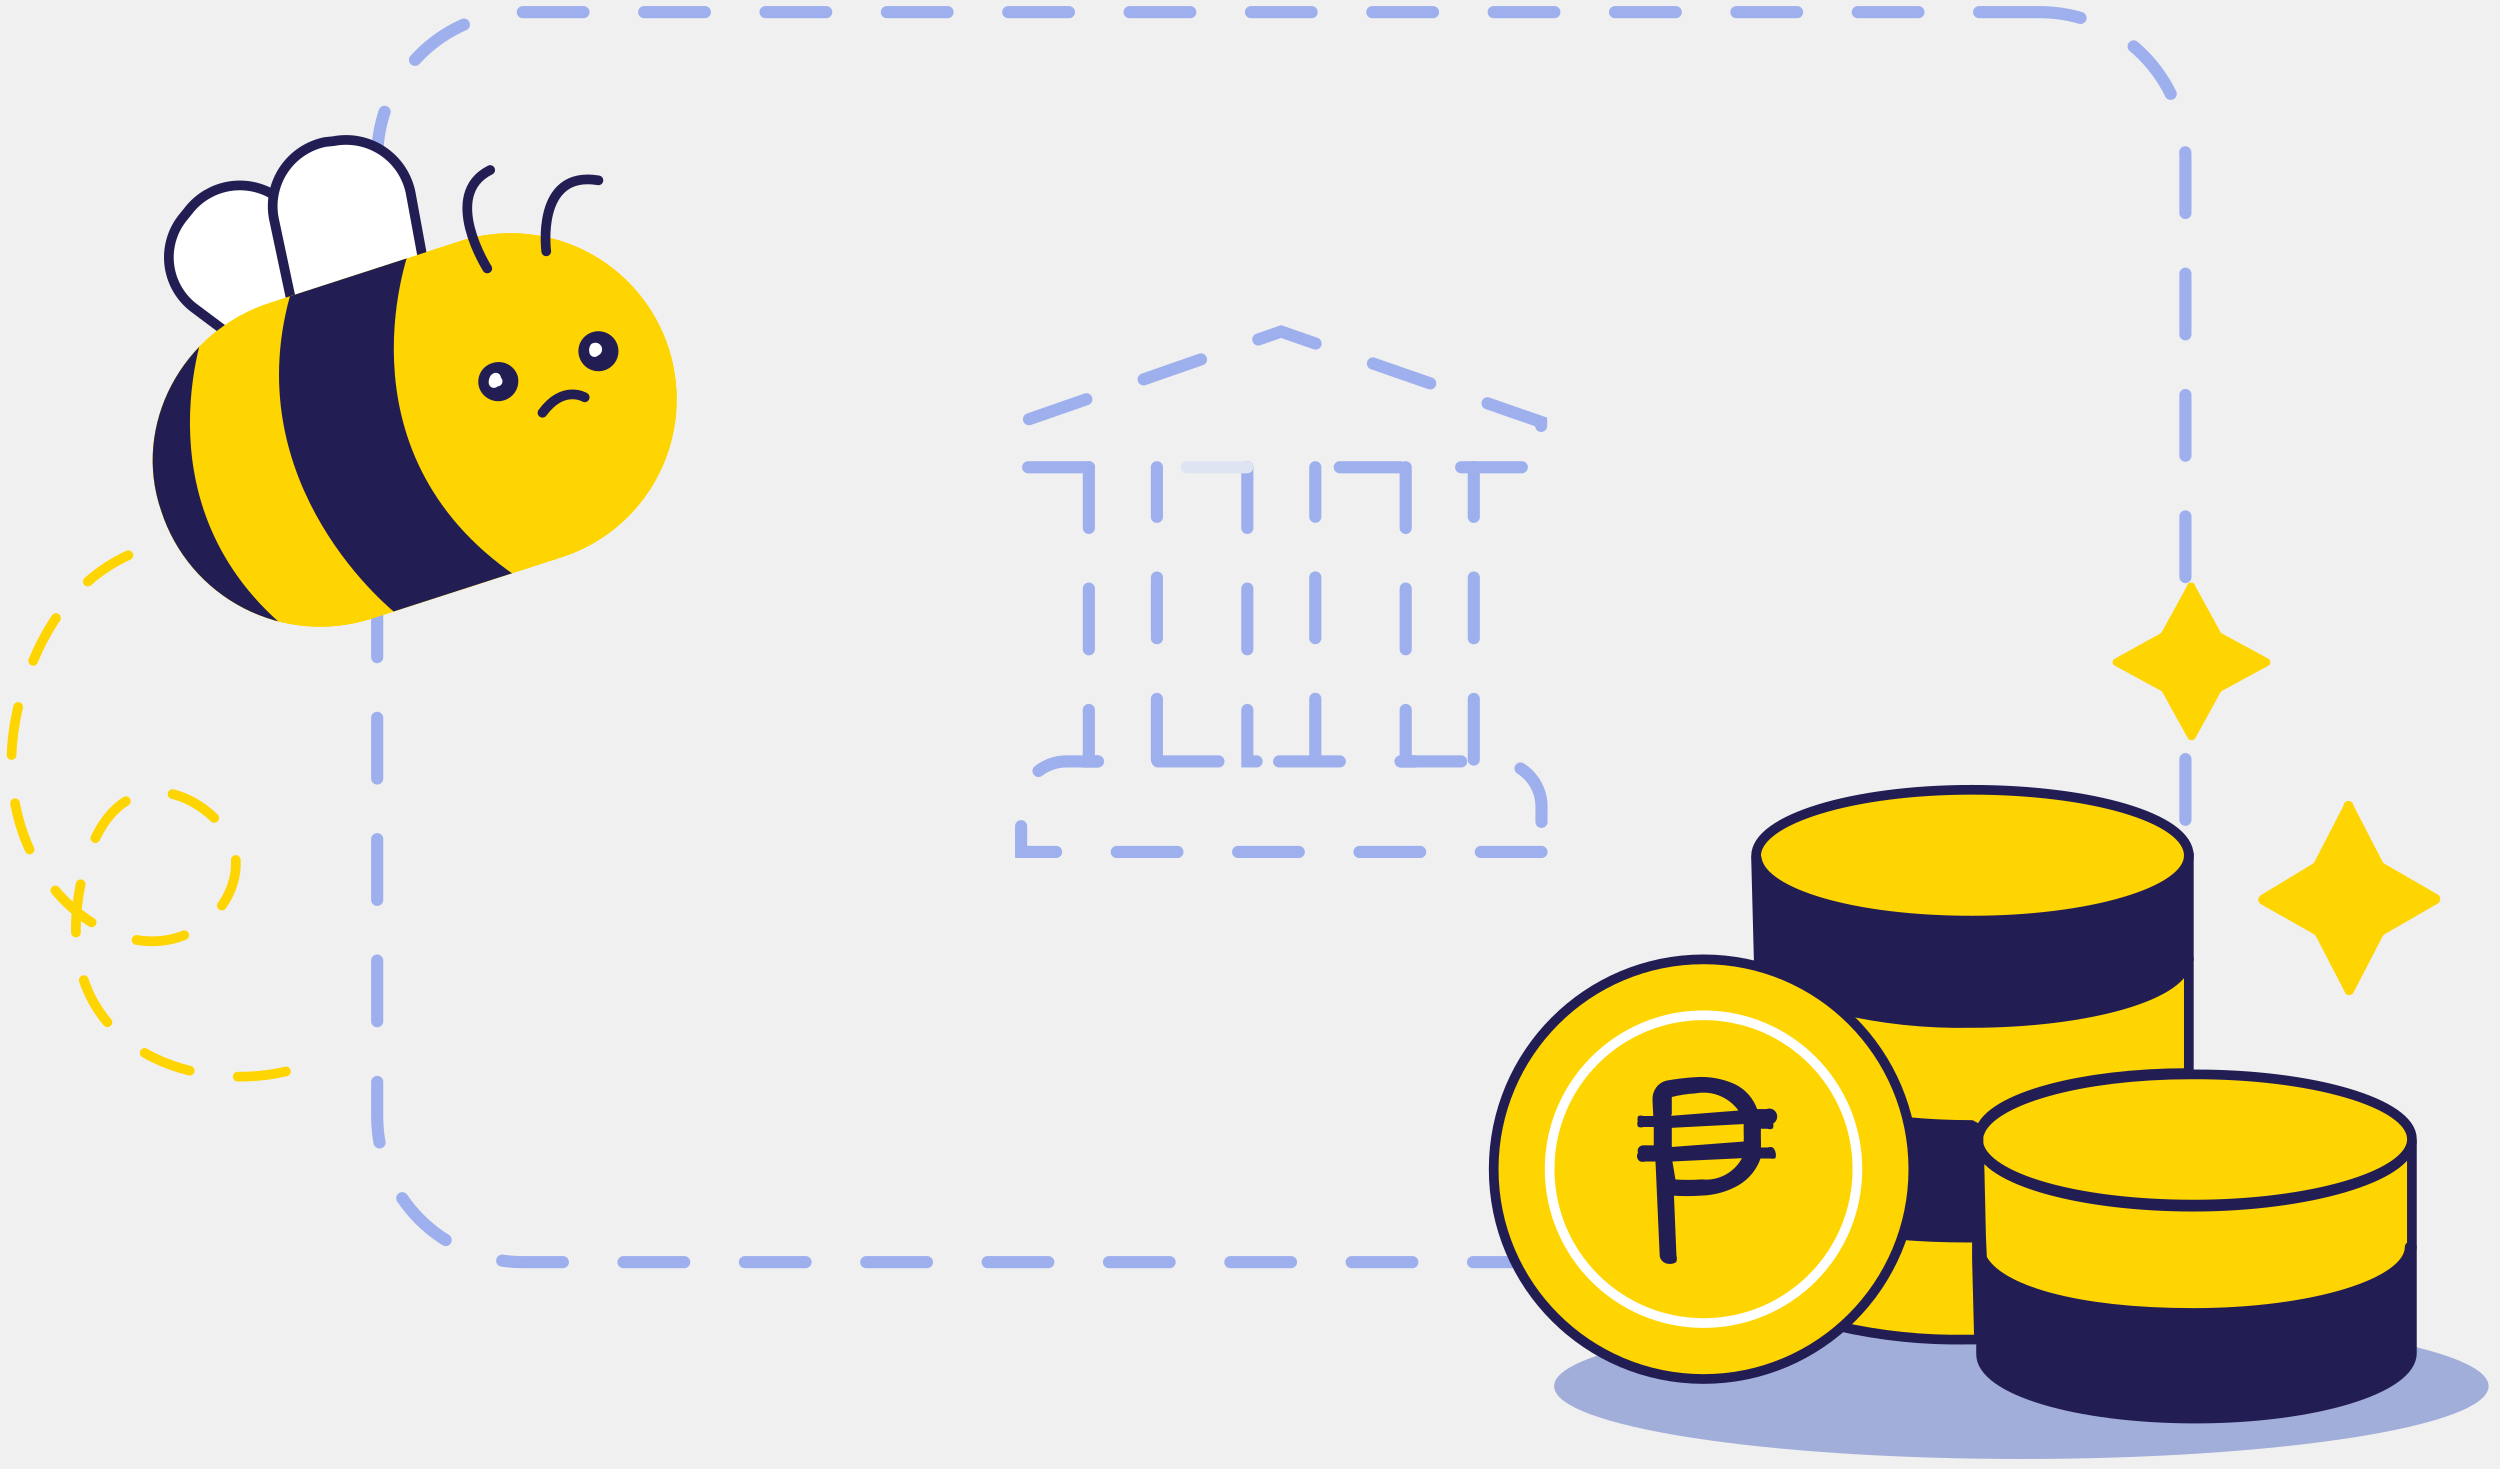
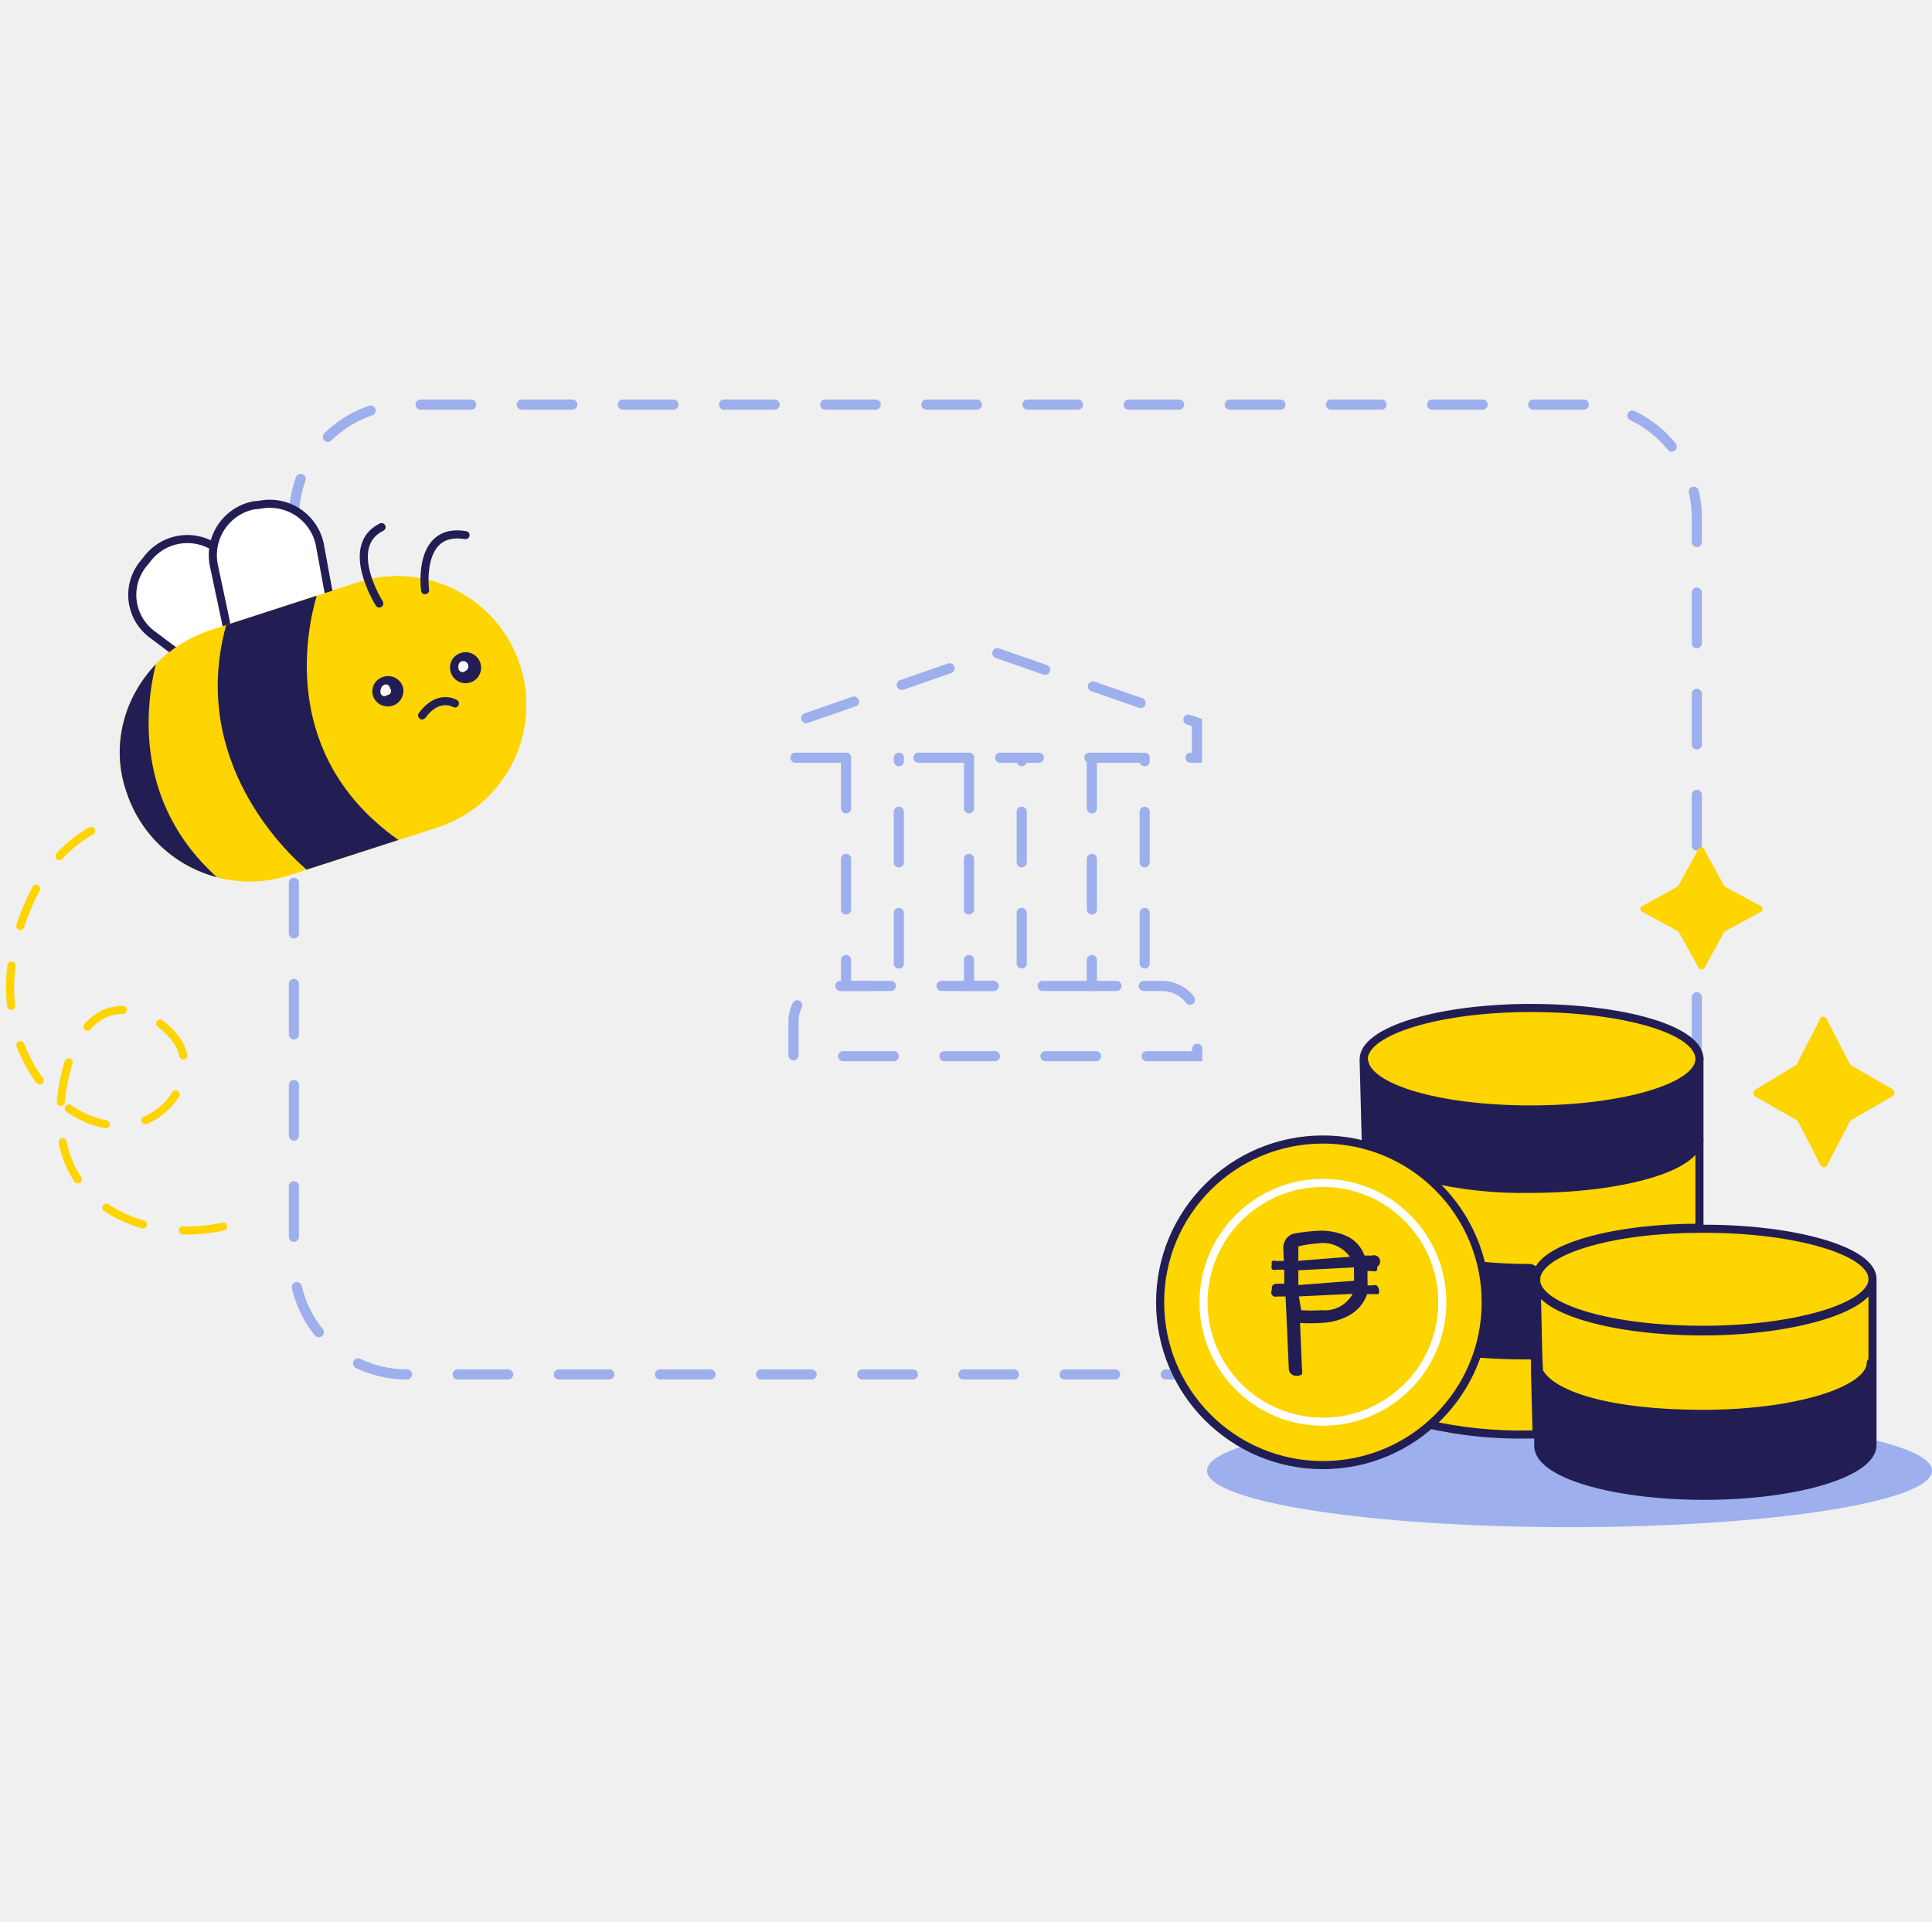
- <svg xmlns="http://www.w3.org/2000/svg" width="206" height="121" viewBox="0 0 206 121" fill="none">
-   <path d="M168.08 1H43.08C36.453 1 31.08 6.373 31.08 13V92C31.08 98.627 36.453 104 43.08 104H168.08C174.708 104 180.08 98.627 180.08 92V13C180.08 6.373 174.708 1 168.08 1Z" stroke="#9DAFED" stroke-linecap="round" stroke-dasharray="5 5" />
-   <path d="M89.72 38.5H84.14V34.77L105.56 27.32L126.99 34.77V38.5H106.09" stroke="#9DAFED" stroke-linecap="round" stroke-dasharray="5 5" />
-   <path d="M127.02 70.2H84.14V66.43C84.144 65.939 84.246 65.452 84.44 65C84.631 64.55 84.909 64.141 85.26 63.8C85.615 63.457 86.033 63.185 86.49 63C86.946 62.825 87.431 62.736 87.92 62.74H123.25C123.74 62.739 124.225 62.831 124.68 63.01C125.136 63.19 125.55 63.458 125.9 63.8C126.249 64.143 126.527 64.551 126.72 65C126.918 65.451 127.02 65.938 127.02 66.43V70.2Z" stroke="#9DAFED" stroke-linecap="round" stroke-dasharray="5 5" />
-   <path d="M89.72 38.5V62.74H95.33V38.5" stroke="#9DAFED" stroke-linecap="round" stroke-dasharray="5 5" />
-   <path d="M102.78 38.5V62.74H108.38V38.5" stroke="#9DAFED" stroke-linecap="round" stroke-dasharray="5 5" />
-   <path d="M115.83 38.5V62.74H121.44V38.5" stroke="#9DAFED" stroke-linecap="round" stroke-dasharray="5 5" />
-   <path d="M23.56 88.29C15.76 90.12 4.06 86.29 6.61 73.04C8.61 62.64 15.53 64.43 18.54 68.39C20.32 70.72 19.41 74.63 16.13 76.59C8.99 80.85 -3.07 70.59 2.26 55.67C4.48 49.5 8.07 46.61 11.67 45.3" stroke="#FED401" stroke-width="0.8" stroke-linecap="round" stroke-dasharray="4 4" />
-   <path d="M22.29 24.93L37.72 19.93C39.441 19.352 41.26 19.122 43.07 19.253C44.881 19.385 46.647 19.875 48.266 20.696C49.885 21.517 51.324 22.652 52.5 24.035C53.676 25.419 54.565 27.022 55.115 28.752C55.666 30.482 55.866 32.304 55.705 34.112C55.543 35.92 55.024 37.678 54.176 39.283C53.329 40.889 52.17 42.309 50.769 43.463C49.367 44.616 47.749 45.478 46.01 46L30.56 50.99C27.088 52.097 23.319 51.782 20.08 50.113C16.84 48.445 14.395 45.559 13.28 42.09C10.85 35.06 14.96 27.27 22.29 24.93Z" fill="#FED401" />
-   <path d="M30.28 29.33L30.81 28.82C31.231 28.266 31.538 27.633 31.712 26.959C31.886 26.285 31.923 25.582 31.823 24.893C31.722 24.204 31.485 23.543 31.126 22.946C30.767 22.35 30.292 21.831 29.73 21.42L22.95 16.33C21.816 15.489 20.395 15.131 18.998 15.333C17.6 15.536 16.34 16.282 15.49 17.41L14.98 18.04C14.559 18.594 14.253 19.226 14.079 19.899C13.905 20.572 13.868 21.274 13.968 21.962C14.069 22.65 14.306 23.311 14.665 23.907C15.024 24.502 15.498 25.02 16.06 25.43L22.84 30.5C23.983 31.328 25.407 31.669 26.802 31.45C28.196 31.231 29.446 30.469 30.28 29.33Z" fill="white" stroke="#221E54" stroke-width="0.8" stroke-miterlimit="10" stroke-linecap="round" />
-   <path d="M30.4 30.5L31.09 30.43C32.488 30.152 33.72 29.333 34.518 28.151C35.316 26.97 35.615 25.521 35.35 24.12L33.83 15.85C33.538 14.454 32.709 13.228 31.52 12.438C30.332 11.648 28.881 11.358 27.48 11.63L26.79 11.7C25.402 11.983 24.181 12.8 23.39 13.975C22.599 15.149 22.301 16.588 22.56 17.98L24.31 26.23C24.413 26.918 24.655 27.578 25.021 28.17C25.387 28.762 25.869 29.273 26.439 29.672C27.008 30.072 27.653 30.351 28.334 30.493C29.015 30.636 29.718 30.638 30.4 30.5Z" fill="white" stroke="#221E54" stroke-width="0.8" stroke-miterlimit="10" stroke-linecap="round" />
-   <path d="M22.29 24.93L37.72 19.93C39.441 19.352 41.26 19.122 43.07 19.253C44.881 19.385 46.647 19.875 48.266 20.696C49.885 21.517 51.324 22.652 52.5 24.035C53.676 25.419 54.565 27.022 55.115 28.752C55.666 30.482 55.866 32.304 55.705 34.112C55.543 35.92 55.024 37.678 54.176 39.283C53.329 40.889 52.17 42.309 50.769 43.463C49.367 44.616 47.749 45.478 46.01 46L30.56 50.99C27.088 52.097 23.319 51.782 20.08 50.113C16.84 48.445 14.395 45.559 13.28 42.09C10.85 35.06 14.96 27.27 22.29 24.93Z" fill="#FED401" />
-   <mask id="mask0" mask-type="alpha" maskUnits="userSpaceOnUse" x="12" y="19" width="44" height="33">
-     <path d="M22.29 24.93L37.72 19.93C39.441 19.351 41.26 19.121 43.07 19.253C44.881 19.384 46.647 19.875 48.266 20.696C49.885 21.517 51.324 22.652 52.5 24.035C53.676 25.418 54.565 27.021 55.115 28.751C55.665 30.481 55.866 32.303 55.705 34.111C55.543 35.92 55.024 37.678 54.176 39.283C53.329 40.888 52.17 42.309 50.769 43.462C49.366 44.615 47.749 45.478 46.01 46L30.56 50.99C27.088 52.097 23.319 51.781 20.08 50.113C16.84 48.444 14.395 45.559 13.28 42.09C10.85 35.06 14.96 27.27 22.29 24.93Z" fill="#FED401" />
-   </mask>
-   <g mask="url(#mask0)">
-     <path d="M33.9 20.08C33.9 20.08 27.21 37.02 42.56 47.5L32.76 50.66C32.76 50.66 19.02 40.02 24.13 23.59C24.34 23.34 33.91 20.2 33.9 20.08Z" fill="#221E54" />
-     <path d="M17.08 26.37C17.08 26.37 10.47 42.95 25.69 53.37L15.89 56.5C15.89 56.5 2.17 45.97 7.31 29.88C7.41 29.64 17.23 26.7 17.08 26.37Z" fill="#221E54" />
-   </g>
-   <path d="M48.18 32.74C48.18 32.74 46.41 31.67 44.7 34.01" stroke="#221E54" stroke-width="0.8" stroke-miterlimit="10" stroke-linecap="round" />
-   <path d="M39.5 31.99C39.651 32.386 39.948 32.709 40.329 32.893C40.711 33.078 41.148 33.109 41.552 32.981C41.956 32.853 42.296 32.576 42.502 32.206C42.708 31.836 42.764 31.401 42.66 30.99C42.596 30.78 42.49 30.585 42.348 30.416C42.207 30.248 42.033 30.11 41.837 30.01C41.641 29.91 41.427 29.851 41.208 29.835C40.988 29.82 40.768 29.849 40.56 29.92C40.351 29.981 40.157 30.084 39.989 30.223C39.821 30.361 39.684 30.533 39.584 30.727C39.485 30.921 39.426 31.133 39.412 31.35C39.398 31.567 39.428 31.785 39.5 31.99Z" fill="#221E54" />
-   <path d="M40.27 31.56C40.275 31.642 40.304 31.721 40.353 31.787C40.402 31.854 40.468 31.905 40.545 31.934C40.622 31.964 40.706 31.971 40.787 31.954C40.867 31.937 40.941 31.898 41 31.84C41.083 31.837 41.162 31.811 41.229 31.763C41.296 31.715 41.348 31.649 41.378 31.572C41.408 31.496 41.414 31.412 41.397 31.331C41.38 31.251 41.339 31.177 41.28 31.12C41.275 31.038 41.246 30.959 41.197 30.892C41.149 30.826 41.082 30.775 41.005 30.746C40.928 30.716 40.844 30.709 40.764 30.726C40.683 30.743 40.609 30.782 40.55 30.84C40.44 30.86 40.24 31.22 40.27 31.56Z" fill="white" />
-   <path d="M47.74 29.44C47.839 29.751 48.028 30.026 48.283 30.23C48.538 30.434 48.847 30.558 49.173 30.585C49.498 30.613 49.825 30.544 50.11 30.386C50.396 30.228 50.629 29.989 50.779 29.699C50.929 29.409 50.989 29.081 50.953 28.757C50.916 28.432 50.784 28.126 50.573 27.876C50.362 27.627 50.082 27.446 49.769 27.356C49.455 27.265 49.121 27.27 48.81 27.37C48.603 27.434 48.41 27.538 48.243 27.677C48.077 27.816 47.94 27.987 47.84 28.18C47.74 28.373 47.68 28.584 47.663 28.8C47.646 29.016 47.672 29.234 47.74 29.44Z" fill="#221E54" />
-   <path d="M48.56 29.02C48.567 29.101 48.597 29.179 48.647 29.244C48.696 29.309 48.763 29.358 48.84 29.387C48.916 29.415 48.999 29.421 49.079 29.404C49.159 29.387 49.232 29.347 49.29 29.29C49.356 29.26 49.415 29.218 49.464 29.166C49.514 29.113 49.552 29.052 49.578 28.984C49.603 28.917 49.615 28.845 49.613 28.773C49.611 28.701 49.595 28.631 49.565 28.565C49.536 28.499 49.493 28.44 49.441 28.391C49.389 28.341 49.327 28.303 49.26 28.277C49.192 28.252 49.121 28.24 49.049 28.242C48.977 28.244 48.906 28.26 48.84 28.29C48.67 28.31 48.48 28.67 48.56 29.02Z" fill="white" />
-   <path d="M45.01 20.71C45.01 20.71 44.11 13.99 49.31 14.86" stroke="#221E54" stroke-width="0.8" stroke-miterlimit="10" stroke-linecap="round" />
-   <path d="M40.15 22.12C40.15 22.12 36.29 16.04 40.39 14.01" stroke="#221E54" stroke-width="0.8" stroke-miterlimit="10" stroke-linecap="round" />
-   <path d="M166.56 120.22C187.82 120.22 205.06 117.54 205.06 114.22C205.06 110.9 187.82 108.22 166.56 108.22C145.3 108.22 128.06 110.91 128.06 114.22C128.06 117.53 145.32 120.22 166.56 120.22Z" fill="#A1AED9" />
-   <path d="M198.74 102.83V111.5C198.74 114.44 190.74 116.89 180.9 116.89C171.06 116.89 163.24 114.52 163.24 111.58V110.58L163.07 103.72H163.15C164.49 106.25 171.82 108.21 180.65 108.21C189.48 108.21 198.56 105.77 198.56 102.83H198.74Z" fill="#221E54" stroke="#221E54" stroke-width="0.8" stroke-linecap="round" stroke-linejoin="round" />
-   <path d="M180.36 70.4V79.03H180.2C180.2 82.03 172.02 84.44 162.36 84.44C158.609 84.53 154.862 84.117 151.22 83.21L151.05 83.38C149.236 81.894 147.165 80.751 144.94 80.01V79.85L144.7 70.73C145.27 73.52 152.95 75.73 162.28 75.73C171.61 75.73 180.2 73.35 180.2 70.39L180.36 70.4Z" fill="#221E54" stroke="#221E54" stroke-width="0.8" stroke-linecap="round" stroke-linejoin="round" />
-   <path d="M180.36 70.5C180.36 73.5 172.19 75.86 162.45 75.86C152.71 75.86 145.36 73.63 144.78 70.86C144.78 70.77 144.7 70.61 144.7 70.53C144.7 67.53 152.62 65.08 162.45 65.08C172.28 65.08 180.36 67.39 180.36 70.5Z" fill="#FED401" stroke="#221E54" stroke-width="0.8" stroke-linecap="round" stroke-linejoin="round" />
-   <path d="M163.32 103.68L163.24 101.87L163.07 94.43C163.65 97.24 171.36 99.43 180.74 99.43C190.12 99.43 198.4 97.03 198.65 94.14H198.74V102.74H198.56C198.56 105.74 190.56 108.19 180.73 108.19C170.9 108.19 164.65 106.25 163.32 103.68Z" fill="#FED401" stroke="#221E54" stroke-width="0.8" stroke-linecap="round" stroke-linejoin="round" />
-   <path d="M151.18 109.04C153.413 107.078 155.092 104.564 156.05 101.75H156.46C158.28 101.9 160.1 101.98 162.08 101.98H162.9V103.73L163.07 110.38H162.16C158.552 110.451 154.948 110.078 151.43 109.27L151.18 109.04Z" fill="#FED401" stroke="#221E54" stroke-width="0.8" stroke-linecap="round" stroke-linejoin="round" />
-   <path d="M162.92 93.16V93.6L163.07 101.75H162.31C160.527 101.756 158.744 101.666 156.97 101.48H156.56C157.086 99.63 157.345 97.714 157.33 95.79C157.317 94.525 157.19 93.263 156.95 92.02H157.33C158.991 92.197 160.66 92.284 162.33 92.28L163.01 92.72C162.952 92.859 162.921 93.009 162.92 93.16Z" fill="#221E54" stroke="#221E54" stroke-width="0.8" stroke-linecap="round" stroke-linejoin="round" />
-   <path d="M151.35 83.1C154.981 83.969 158.708 84.369 162.44 84.29C172.06 84.29 180.2 81.99 180.2 79.05H180.36V88.42C171.36 88.42 164.09 90.48 163.18 93.1L162.44 92.7C160.63 92.7 158.91 92.62 157.26 92.46H156.85C156.11 88.796 154.102 85.511 151.18 83.18L151.35 83.1Z" fill="#FED401" stroke="#221E54" stroke-width="0.8" stroke-linecap="round" stroke-linejoin="round" />
-   <path d="M198.74 93.85V94.02C198.49 96.89 190.42 99.26 180.74 99.26C171.06 99.26 163.61 97.05 163.03 94.26V93.85C163.018 93.683 163.046 93.515 163.11 93.36C164.03 90.66 171.43 88.53 180.49 88.53H180.74C190.56 88.5 198.74 90.9 198.74 93.85Z" fill="#FED401" stroke="#221E54" stroke-width="0.8" stroke-linecap="round" stroke-linejoin="round" />
-   <path d="M140.37 113.63C149.919 113.63 157.66 105.889 157.66 96.34C157.66 86.791 149.919 79.05 140.37 79.05C130.821 79.05 123.08 86.791 123.08 96.34C123.08 105.889 130.821 113.63 140.37 113.63Z" fill="#FED401" stroke="#221E54" stroke-width="0.8" />
-   <path d="M140.37 109.02C147.373 109.02 153.05 103.343 153.05 96.34C153.05 89.337 147.373 83.66 140.37 83.66C133.367 83.66 127.69 89.337 127.69 96.34C127.69 103.343 133.367 109.02 140.37 109.02Z" stroke="white" stroke-width="0.8" />
-   <path d="M193.93 66.38L196.32 71C196.36 71.073 196.419 71.135 196.49 71.18L200.87 73.71C200.932 73.75 200.984 73.805 201.02 73.87C201.059 73.933 201.08 74.006 201.08 74.08C201.08 74.154 201.059 74.227 201.02 74.29C200.984 74.355 200.932 74.409 200.87 74.45L196.49 76.98C196.419 77.024 196.36 77.086 196.32 77.16L193.93 81.78C193.901 81.846 193.852 81.902 193.79 81.94C193.727 81.979 193.654 81.999 193.58 81.999C193.506 81.999 193.433 81.979 193.37 81.94C193.308 81.902 193.26 81.846 193.23 81.78L190.84 77.16C190.8 77.086 190.741 77.024 190.67 76.98L186.29 74.5C186.228 74.46 186.177 74.405 186.14 74.34C186.101 74.277 186.081 74.204 186.081 74.13C186.081 74.056 186.101 73.983 186.14 73.92C186.177 73.855 186.228 73.8 186.29 73.76L190.56 71.18C190.631 71.138 190.687 71.075 190.72 71L193.11 66.38C193.114 66.278 193.157 66.181 193.23 66.11C193.303 66.04 193.399 66 193.5 66C193.552 65.999 193.603 66.008 193.651 66.027C193.699 66.046 193.743 66.074 193.78 66.11C193.822 66.142 193.857 66.183 193.883 66.23C193.909 66.276 193.925 66.327 193.93 66.38Z" fill="#FED401" />
-   <path d="M180.89 48.3L182.96 52.06C182.993 52.121 183.041 52.173 183.1 52.21L186.9 54.27C186.953 54.299 186.997 54.34 187.03 54.39C187.063 54.443 187.08 54.503 187.08 54.565C187.08 54.627 187.063 54.688 187.03 54.74C186.997 54.79 186.953 54.831 186.9 54.86L183.1 56.92C183.041 56.957 182.993 57.009 182.96 57.07L180.89 60.83C180.86 60.882 180.815 60.924 180.76 60.95C180.706 60.983 180.644 61 180.58 61C180.517 61 180.455 60.983 180.4 60.95C180.349 60.923 180.307 60.882 180.28 60.83L178.2 57.07C178.167 57.009 178.119 56.957 178.06 56.92L174.27 54.86C174.213 54.834 174.165 54.792 174.13 54.74C174.097 54.688 174.08 54.627 174.08 54.565C174.08 54.503 174.097 54.443 174.13 54.39C174.165 54.337 174.213 54.296 174.27 54.27L177.99 52.21C178.054 52.176 178.106 52.124 178.14 52.06L180.21 48.3C180.212 48.26 180.222 48.221 180.239 48.185C180.256 48.149 180.28 48.117 180.31 48.09C180.375 48.03 180.462 47.998 180.55 48C180.639 47.999 180.724 48.032 180.79 48.09C180.82 48.117 180.844 48.149 180.861 48.185C180.879 48.221 180.888 48.26 180.89 48.3Z" fill="#FED401" />
-   <path d="M102.78 38.5H95.33" stroke="#DFE4F3" stroke-linecap="round" stroke-dasharray="5 5" />
+ <svg xmlns="http://www.w3.org/2000/svg" width="191" height="190" viewBox="0 0 191 190" fill="none">
+   <path d="M156.578 40H40.225C34.056 40 29.055 45.001 29.055 51.17V124.705C29.055 130.874 34.056 135.875 40.225 135.875H156.578C162.747 135.875 167.748 130.874 167.748 124.705V51.17C167.748 45.001 162.747 40 156.578 40Z" stroke="#9DAFED" stroke-linecap="round" stroke-dasharray="5 5" />
+   <path d="M83.639 74.906H78.445V71.434L98.383 64.499L118.331 71.434V74.906H98.876" stroke="#9DAFED" stroke-linecap="round" stroke-dasharray="5 5" />
+   <path d="M118.359 104.413H78.445V100.904C78.448 100.446 78.543 99.994 78.724 99.573C78.901 99.153 79.161 98.774 79.487 98.456C79.818 98.136 80.206 97.884 80.632 97.711C81.057 97.548 81.508 97.466 81.963 97.469H114.849C115.305 97.468 115.757 97.553 116.18 97.721C116.604 97.887 116.99 98.138 117.316 98.456C117.64 98.775 117.9 99.155 118.079 99.573C118.263 99.993 118.358 100.446 118.359 100.904V104.413Z" stroke="#9DAFED" stroke-linecap="round" stroke-dasharray="5 5" />
+   <path d="M83.639 74.906V97.469H88.861V74.906" stroke="#9DAFED" stroke-linecap="round" stroke-dasharray="5 5" />
+   <path d="M95.795 74.906V97.469H101.008V74.906" stroke="#9DAFED" stroke-linecap="round" stroke-dasharray="5 5" />
+   <path d="M107.942 74.906V97.469H113.164V74.906" stroke="#9DAFED" stroke-linecap="round" stroke-dasharray="5 5" />
+   <path d="M22.056 121.251C14.795 122.955 3.905 119.39 6.278 107.056C8.14 97.376 14.581 99.042 17.383 102.728C19.04 104.897 18.193 108.536 15.14 110.361C8.494 114.326 -2.732 104.776 2.229 90.888C4.295 85.145 7.637 82.455 10.988 81.235" stroke="#FED401" stroke-width="0.8" stroke-linecap="round" stroke-dasharray="4 4" />
+   <path d="M20.873 62.275L35.236 57.621C36.838 57.082 38.531 56.868 40.216 56.99C41.901 57.113 43.545 57.57 45.052 58.334C46.559 59.098 47.899 60.155 48.994 61.442C50.088 62.729 50.916 64.222 51.428 65.832C51.94 67.442 52.126 69.138 51.976 70.821C51.826 72.504 51.343 74.141 50.554 75.635C49.765 77.129 48.687 78.452 47.382 79.525C46.077 80.599 44.571 81.401 42.953 81.887L28.571 86.532C25.34 87.562 21.831 87.269 18.816 85.716C15.801 84.163 13.524 81.477 12.487 78.248C10.225 71.704 14.05 64.453 20.873 62.275Z" fill="#FED401" />
+   <path d="M28.311 66.37L28.804 65.895C29.196 65.379 29.481 64.79 29.643 64.163C29.805 63.535 29.84 62.882 29.747 62.24C29.653 61.599 29.433 60.983 29.098 60.428C28.764 59.873 28.322 59.39 27.799 59.007L21.488 54.269C20.432 53.487 19.11 53.153 17.809 53.341C16.508 53.53 15.334 54.225 14.544 55.275L14.069 55.861C13.677 56.376 13.392 56.965 13.23 57.591C13.069 58.218 13.034 58.871 13.127 59.511C13.221 60.152 13.441 60.767 13.776 61.322C14.11 61.876 14.552 62.358 15.074 62.74L21.385 67.459C22.449 68.23 23.775 68.547 25.073 68.343C26.37 68.139 27.535 67.43 28.311 66.37V66.37Z" fill="white" stroke="#221E54" stroke-width="0.8" stroke-miterlimit="10" stroke-linecap="round" />
+   <path d="M28.422 67.459L29.064 67.394C30.366 67.135 31.513 66.373 32.255 65.273C32.998 64.173 33.276 62.824 33.03 61.52L31.615 53.822C31.343 52.523 30.571 51.382 29.465 50.647C28.359 49.911 27.008 49.641 25.704 49.894L25.062 49.96C23.77 50.223 22.634 50.983 21.897 52.077C21.161 53.17 20.883 54.509 21.125 55.805L22.753 63.484C22.849 64.125 23.074 64.739 23.415 65.29C23.756 65.841 24.204 66.317 24.735 66.688C25.265 67.06 25.865 67.32 26.499 67.453C27.133 67.585 27.787 67.587 28.422 67.459V67.459Z" fill="white" stroke="#221E54" stroke-width="0.8" stroke-miterlimit="10" stroke-linecap="round" />
+   <path d="M20.873 62.275L35.236 57.621C36.838 57.082 38.531 56.868 40.216 56.99C41.901 57.113 43.545 57.57 45.052 58.334C46.559 59.098 47.899 60.155 48.994 61.442C50.088 62.729 50.916 64.222 51.428 65.832C51.94 67.442 52.126 69.138 51.976 70.821C51.826 72.504 51.343 74.141 50.554 75.635C49.765 77.129 48.687 78.452 47.382 79.525C46.077 80.599 44.571 81.401 42.953 81.887L28.571 86.532C25.34 87.562 21.831 87.269 18.816 85.716C15.801 84.163 13.524 81.477 12.487 78.248C10.225 71.704 14.05 64.453 20.873 62.275Z" fill="#FED401" />
+   <path d="M21.452 86.724C20.546 86.487 19.662 86.151 18.816 85.715C15.801 84.162 13.524 81.477 12.487 78.247C10.939 73.771 12.241 68.964 15.401 65.676C14.387 69.811 13.242 79.355 21.452 86.724Z" fill="#221E54" />
+   <path d="M39.388 83.038L30.31 85.97C28.422 84.361 18.645 75.241 22.362 61.792L31.308 58.893C30.219 62.639 27.799 74.851 39.388 83.038Z" fill="#221E54" />
+   <path d="M44.973 69.544C44.973 69.544 43.325 68.548 41.733 70.726" stroke="#221E54" stroke-width="0.8" stroke-miterlimit="10" stroke-linecap="round" />
+   <path d="M36.893 68.846C37.033 69.215 37.31 69.516 37.665 69.687C38.02 69.859 38.427 69.888 38.803 69.769C39.179 69.65 39.495 69.392 39.687 69.047C39.879 68.703 39.931 68.298 39.834 67.915C39.774 67.72 39.676 67.538 39.544 67.382C39.412 67.225 39.251 67.096 39.068 67.003C38.886 66.91 38.687 66.855 38.482 66.841C38.278 66.826 38.073 66.853 37.88 66.919C37.685 66.976 37.504 67.072 37.348 67.201C37.192 67.33 37.064 67.49 36.971 67.67C36.879 67.851 36.824 68.048 36.811 68.25C36.797 68.453 36.825 68.655 36.893 68.846Z" fill="#221E54" />
+   <path d="M37.61 68.446C37.615 68.523 37.641 68.596 37.687 68.658C37.732 68.72 37.794 68.767 37.866 68.794C37.937 68.822 38.015 68.828 38.09 68.813C38.166 68.797 38.234 68.76 38.289 68.707C38.366 68.704 38.44 68.679 38.502 68.635C38.565 68.591 38.613 68.529 38.641 68.458C38.669 68.386 38.675 68.308 38.659 68.234C38.642 68.159 38.605 68.09 38.55 68.037C38.545 67.96 38.518 67.887 38.473 67.825C38.428 67.763 38.365 67.716 38.294 67.688C38.222 67.661 38.144 67.654 38.069 67.67C37.994 67.686 37.925 67.722 37.87 67.776C37.768 67.794 37.582 68.13 37.61 68.446Z" fill="white" />
+   <path d="M44.563 66.472C44.655 66.762 44.831 67.018 45.068 67.208C45.305 67.398 45.594 67.513 45.897 67.539C46.199 67.565 46.503 67.5 46.769 67.353C47.035 67.206 47.252 66.984 47.391 66.714C47.531 66.444 47.587 66.138 47.553 65.836C47.519 65.534 47.396 65.249 47.2 65.017C47.004 64.785 46.743 64.616 46.451 64.532C46.159 64.448 45.848 64.453 45.559 64.546C45.366 64.605 45.186 64.702 45.031 64.832C44.876 64.961 44.748 65.12 44.656 65.3C44.563 65.479 44.507 65.675 44.491 65.877C44.475 66.078 44.5 66.281 44.563 66.472Z" fill="#221E54" />
+   <path d="M45.326 66.082C45.333 66.158 45.361 66.23 45.407 66.29C45.453 66.351 45.515 66.397 45.586 66.423C45.657 66.45 45.735 66.455 45.809 66.439C45.883 66.423 45.952 66.386 46.006 66.333C46.067 66.306 46.122 66.266 46.168 66.218C46.214 66.169 46.25 66.112 46.273 66.049C46.297 65.986 46.308 65.919 46.306 65.852C46.304 65.785 46.289 65.719 46.262 65.658C46.234 65.597 46.195 65.542 46.146 65.496C46.097 65.45 46.04 65.414 45.977 65.391C45.914 65.367 45.848 65.356 45.781 65.358C45.714 65.36 45.648 65.375 45.587 65.402C45.428 65.421 45.252 65.756 45.326 66.082Z" fill="white" />
+   <path d="M42.022 58.347C42.022 58.347 41.184 52.092 46.024 52.901" stroke="#221E54" stroke-width="0.8" stroke-miterlimit="10" stroke-linecap="round" />
+   <path d="M37.498 59.659C37.498 59.659 33.905 53.999 37.721 52.11" stroke="#221E54" stroke-width="0.8" stroke-miterlimit="10" stroke-linecap="round" />
+   <path d="M155.163 150.973C174.953 150.973 191 148.478 191 145.388C191 142.297 174.953 139.803 155.163 139.803C135.374 139.803 119.327 142.307 119.327 145.388C119.327 148.469 135.393 150.973 155.163 150.973Z" fill="#9DAFED" />
+   <path d="M185.117 134.786V142.856C185.117 145.592 177.67 147.873 168.511 147.873C159.352 147.873 152.073 145.667 152.073 142.93V142L151.915 135.614H151.989C153.236 137.969 160.059 139.793 168.278 139.793C176.498 139.793 184.949 137.522 184.949 134.786H185.117Z" fill="#221E54" stroke="#221E54" stroke-width="0.8" stroke-linecap="round" stroke-linejoin="round" />
+   <path d="M168.009 104.599V112.632H167.86C167.86 115.425 160.246 117.668 151.254 117.668C147.762 117.752 144.274 117.367 140.884 116.523L140.726 116.681C139.038 115.298 137.11 114.234 135.039 113.544V113.395L134.815 104.906C135.346 107.503 142.495 109.56 151.179 109.56C159.864 109.56 167.86 107.345 167.86 104.59L168.009 104.599Z" fill="#221E54" stroke="#221E54" stroke-width="0.8" stroke-linecap="round" stroke-linejoin="round" />
+   <path d="M168.009 104.692C168.009 107.485 160.404 109.681 151.338 109.681C142.271 109.681 135.43 107.606 134.89 105.027C134.89 104.943 134.815 104.794 134.815 104.72C134.815 101.927 142.188 99.647 151.338 99.647C160.488 99.647 168.009 101.797 168.009 104.692Z" fill="#FED401" stroke="#221E54" stroke-width="0.8" stroke-linecap="round" stroke-linejoin="round" />
+   <path d="M152.147 135.577L152.073 133.892L151.915 126.967C152.454 129.582 159.631 131.621 168.362 131.621C177.093 131.621 184.801 129.387 185.033 126.697H185.117V134.702H184.949C184.949 137.494 177.503 139.775 168.353 139.775C159.203 139.775 153.385 137.969 152.147 135.577Z" fill="#FED401" stroke="#221E54" stroke-width="0.8" stroke-linecap="round" stroke-linejoin="round" />
+   <path d="M140.847 140.566C142.925 138.739 144.489 136.4 145.38 133.78H145.762C147.456 133.92 149.15 133.994 150.993 133.994H151.756V135.623L151.915 141.813H151.068C147.709 141.879 144.354 141.532 141.08 140.78L140.847 140.566Z" fill="#FED401" stroke="#221E54" stroke-width="0.8" stroke-linecap="round" stroke-linejoin="round" />
+   <path d="M151.775 125.785V126.194L151.915 133.781H151.207C149.547 133.786 147.888 133.702 146.237 133.529H145.855C146.344 131.807 146.586 130.023 146.572 128.233C146.56 127.055 146.441 125.88 146.218 124.724H146.572C148.118 124.888 149.671 124.969 151.226 124.966L151.859 125.375C151.804 125.505 151.776 125.644 151.775 125.785V125.785Z" fill="#221E54" stroke="#221E54" stroke-width="0.8" stroke-linecap="round" stroke-linejoin="round" />
+   <path d="M141.005 116.421C144.385 117.23 147.854 117.602 151.328 117.528C160.283 117.528 167.86 115.387 167.86 112.651H168.009V121.373C159.631 121.373 152.864 123.29 152.017 125.729L151.328 125.357C149.643 125.357 148.042 125.282 146.507 125.133H146.125C145.436 121.723 143.567 118.665 140.847 116.495L141.005 116.421Z" fill="#FED401" stroke="#221E54" stroke-width="0.8" stroke-linecap="round" stroke-linejoin="round" />
+   <path d="M185.117 126.427V126.585C184.884 129.257 177.373 131.463 168.362 131.463C159.352 131.463 152.417 129.405 151.877 126.808V126.427C151.867 126.271 151.892 126.115 151.952 125.971C152.808 123.458 159.696 121.475 168.13 121.475H168.362C177.503 121.447 185.117 123.681 185.117 126.427Z" fill="#FED401" stroke="#221E54" stroke-width="0.8" stroke-linecap="round" stroke-linejoin="round" />
+   <path d="M130.785 144.839C139.673 144.839 146.879 137.633 146.879 128.745C146.879 119.856 139.673 112.651 130.785 112.651C121.896 112.651 114.691 119.856 114.691 128.745C114.691 137.633 121.896 144.839 130.785 144.839Z" fill="#FED401" stroke="#221E54" stroke-width="0.8" />
+   <path d="M130.785 140.548C137.304 140.548 142.588 135.263 142.588 128.745C142.588 122.226 137.304 116.942 130.785 116.942C124.267 116.942 118.982 122.226 118.982 128.745C118.982 135.263 124.267 140.548 130.785 140.548Z" stroke="white" stroke-width="0.8" />
+   <path d="M180.64 100.857L182.865 105.158C182.902 105.226 182.957 105.284 183.023 105.325L187.1 107.68C187.158 107.718 187.206 107.769 187.24 107.829C187.276 107.888 187.295 107.956 187.295 108.025C187.295 108.094 187.276 108.161 187.24 108.22C187.206 108.28 187.158 108.331 187.1 108.369L183.023 110.724C182.957 110.765 182.902 110.823 182.865 110.891L180.64 115.192C180.613 115.254 180.567 115.305 180.51 115.341C180.451 115.377 180.383 115.396 180.314 115.396C180.245 115.396 180.178 115.377 180.119 115.341C180.061 115.305 180.016 115.254 179.988 115.192L177.764 110.891C177.726 110.823 177.672 110.765 177.606 110.724L173.529 108.415C173.471 108.378 173.423 108.327 173.389 108.267C173.353 108.208 173.333 108.14 173.333 108.071C173.333 108.002 173.353 107.934 173.389 107.876C173.423 107.815 173.471 107.764 173.529 107.727L177.503 105.325C177.569 105.286 177.621 105.227 177.652 105.158L179.877 100.857C179.881 100.762 179.921 100.672 179.988 100.606C180.056 100.541 180.146 100.504 180.24 100.504C180.288 100.502 180.336 100.511 180.38 100.529C180.425 100.546 180.466 100.572 180.5 100.606C180.54 100.636 180.572 100.674 180.596 100.717C180.62 100.76 180.635 100.808 180.64 100.857V100.857Z" fill="#FED401" />
+   <path d="M168.502 84.028L170.429 87.528C170.46 87.585 170.504 87.633 170.559 87.667L174.096 89.585C174.145 89.612 174.187 89.65 174.217 89.697C174.248 89.746 174.264 89.802 174.264 89.859C174.264 89.917 174.248 89.974 174.217 90.022C174.187 90.069 174.145 90.107 174.096 90.134L170.559 92.052C170.504 92.086 170.46 92.134 170.429 92.191L168.502 95.691C168.474 95.74 168.432 95.779 168.381 95.803C168.331 95.833 168.273 95.849 168.214 95.849C168.155 95.849 168.097 95.833 168.046 95.803C167.998 95.778 167.959 95.739 167.934 95.691L165.998 92.191C165.968 92.134 165.923 92.086 165.868 92.052L162.34 90.134C162.287 90.11 162.242 90.071 162.21 90.022C162.179 89.974 162.163 89.917 162.163 89.859C162.163 89.802 162.179 89.746 162.21 89.697C162.242 89.648 162.287 89.609 162.34 89.585L165.803 87.667C165.862 87.636 165.911 87.587 165.942 87.528L167.869 84.028C167.871 83.991 167.88 83.954 167.896 83.921C167.912 83.887 167.935 83.857 167.962 83.832C168.023 83.776 168.103 83.746 168.186 83.749C168.268 83.748 168.347 83.778 168.409 83.832C168.437 83.857 168.459 83.887 168.475 83.921C168.491 83.954 168.5 83.991 168.502 84.028V84.028Z" fill="#FED401" />
+   <path d="M95.796 74.906H88.861" stroke="#9DAFED" stroke-linecap="round" stroke-dasharray="5 5" />
  <g clip-path="url(#clip0)">
-     <path d="M135.047 92.056C135.016 92.172 135.016 92.295 135.047 92.412C135.022 92.467 135.009 92.528 135.009 92.589C135.009 92.651 135.022 92.711 135.047 92.767C135.102 92.79 135.161 92.803 135.221 92.803C135.281 92.803 135.34 92.79 135.395 92.767H136.369V94.474H135.395C135.333 94.478 135.273 94.496 135.219 94.526C135.165 94.557 135.118 94.6 135.082 94.651C135.057 94.707 135.044 94.768 135.044 94.829C135.044 94.891 135.057 94.951 135.082 95.007C135.044 95.051 135.015 95.104 135 95.16C134.984 95.217 134.981 95.277 134.991 95.335C135.001 95.393 135.024 95.448 135.058 95.496C135.091 95.544 135.135 95.584 135.186 95.612C135.3 95.647 135.421 95.647 135.534 95.612H136.508L136.856 103.398C136.853 103.486 136.871 103.574 136.907 103.654C136.943 103.735 136.997 103.805 137.065 103.86C137.177 103.971 137.326 104.034 137.482 104.038C137.674 104.073 137.872 104.035 138.039 103.931C138.086 103.781 138.086 103.619 138.039 103.469L137.83 98.42C138.606 98.474 139.384 98.474 140.16 98.42C141.234 98.398 142.285 98.105 143.221 97.567C144.054 97.076 144.685 96.293 144.995 95.363H145.899C146.002 95.393 146.11 95.393 146.212 95.363C146.245 95.246 146.245 95.123 146.212 95.007C146.191 94.873 146.13 94.749 146.039 94.651C145.984 94.626 145.925 94.613 145.865 94.613C145.805 94.613 145.745 94.626 145.691 94.651H144.995C145.012 94.344 145.012 94.035 144.995 93.727V92.909H145.656C145.71 92.935 145.77 92.948 145.83 92.948C145.89 92.948 145.949 92.935 146.004 92.909C146.039 92.781 146.039 92.646 146.004 92.518C146.137 92.462 146.244 92.353 146.299 92.216C146.355 92.08 146.355 91.926 146.299 91.789C146.244 91.653 146.138 91.544 146.004 91.487C145.87 91.43 145.72 91.43 145.586 91.487H144.717C144.566 91.037 144.328 90.623 144.017 90.269C143.706 89.914 143.329 89.627 142.908 89.425C141.914 88.976 140.827 88.781 139.743 88.856C138.938 88.902 138.137 88.997 137.343 89.14C137.022 89.213 136.737 89.403 136.543 89.674C136.347 89.953 136.249 90.291 136.265 90.634L136.334 92.056H135.36C135.312 92.031 135.258 92.018 135.204 92.018C135.149 92.018 135.096 92.031 135.047 92.056ZM137.656 94.509V92.838L143.778 92.518C143.778 92.518 143.778 93.123 143.778 93.336C143.792 93.608 143.792 93.881 143.778 94.154L137.691 94.616L137.656 94.509ZM137.656 91.772V90.314C138.329 90.142 139.016 90.035 139.708 89.994C140.413 89.862 141.141 89.942 141.802 90.227C142.463 90.511 143.029 90.986 143.43 91.594L137.552 92.056L137.656 91.772ZM143.708 95.327C143.393 95.977 142.89 96.512 142.269 96.862C141.647 97.211 140.936 97.358 140.23 97.283C139.477 97.336 138.722 97.336 137.969 97.283L137.691 95.612L143.708 95.327Z" fill="#221E54" stroke="#221E54" stroke-width="0.2" />
+     <path d="M125.83 124.757C125.801 124.865 125.801 124.98 125.83 125.088C125.807 125.14 125.795 125.196 125.795 125.253C125.795 125.31 125.807 125.367 125.83 125.419C125.882 125.441 125.937 125.452 125.992 125.452C126.048 125.452 126.103 125.441 126.154 125.419H127.061V127.007H126.154C126.096 127.011 126.04 127.028 125.99 127.057C125.94 127.085 125.896 127.125 125.863 127.173C125.839 127.225 125.827 127.281 125.827 127.338C125.827 127.396 125.839 127.452 125.863 127.504C125.827 127.545 125.801 127.594 125.786 127.647C125.771 127.7 125.769 127.755 125.778 127.809C125.787 127.863 125.808 127.915 125.84 127.959C125.871 128.004 125.912 128.04 125.96 128.067V128.067C126.065 128.1 126.178 128.1 126.284 128.067H127.19L127.514 135.315C127.511 135.397 127.528 135.478 127.561 135.553C127.595 135.628 127.645 135.693 127.708 135.745C127.813 135.847 127.951 135.906 128.097 135.91C128.275 135.943 128.46 135.908 128.615 135.811C128.659 135.671 128.659 135.521 128.615 135.381L128.42 130.681C129.143 130.731 129.867 130.731 130.59 130.681C131.589 130.661 132.568 130.388 133.439 129.887C134.214 129.43 134.801 128.701 135.09 127.835H135.932C136.027 127.863 136.128 127.863 136.223 127.835C136.254 127.727 136.254 127.612 136.223 127.504C136.203 127.379 136.146 127.264 136.061 127.173C136.01 127.149 135.955 127.137 135.899 127.137C135.843 127.137 135.788 127.149 135.737 127.173H135.09C135.105 126.886 135.105 126.599 135.09 126.312V125.551H135.705C135.756 125.575 135.811 125.587 135.867 125.587C135.923 125.587 135.978 125.575 136.029 125.551C136.062 125.432 136.062 125.306 136.029 125.187C136.153 125.135 136.252 125.033 136.304 124.906C136.355 124.779 136.356 124.636 136.304 124.509C136.253 124.381 136.154 124.28 136.029 124.228C135.905 124.175 135.765 124.175 135.64 124.227H134.831C134.69 123.809 134.469 123.423 134.179 123.093C133.89 122.763 133.539 122.496 133.147 122.308C132.222 121.89 131.211 121.708 130.201 121.778C129.452 121.821 128.706 121.91 127.967 122.043V122.043C127.668 122.111 127.404 122.287 127.222 122.539V122.539C127.04 122.799 126.949 123.114 126.963 123.433L127.028 124.757H126.122C126.076 124.734 126.027 124.722 125.976 124.722C125.925 124.722 125.875 124.734 125.83 124.757V124.757ZM128.258 127.041V125.485L133.957 125.187C133.957 125.187 133.957 125.75 133.957 125.948C133.97 126.202 133.97 126.456 133.957 126.71L128.291 127.14L128.258 127.041ZM128.258 124.492V123.135C128.885 122.975 129.524 122.875 130.169 122.837C130.825 122.714 131.503 122.79 132.118 123.054C132.733 123.319 133.26 123.761 133.633 124.327L128.161 124.757L128.258 124.492ZM133.892 127.802C133.598 128.407 133.131 128.905 132.552 129.23C131.973 129.556 131.311 129.692 130.654 129.622C129.954 129.671 129.251 129.671 128.55 129.622L128.291 128.067L133.892 127.802Z" fill="#221E54" stroke="#221E54" stroke-width="0.2" />
  </g>
  <defs>
    <clipPath id="clip0">
-       <rect width="12" height="16" fill="white" transform="translate(134.56 88.5)" />
+       <rect width="11.17" height="14.893" fill="white" transform="translate(125.377 121.447)" />
    </clipPath>
  </defs>
</svg>
